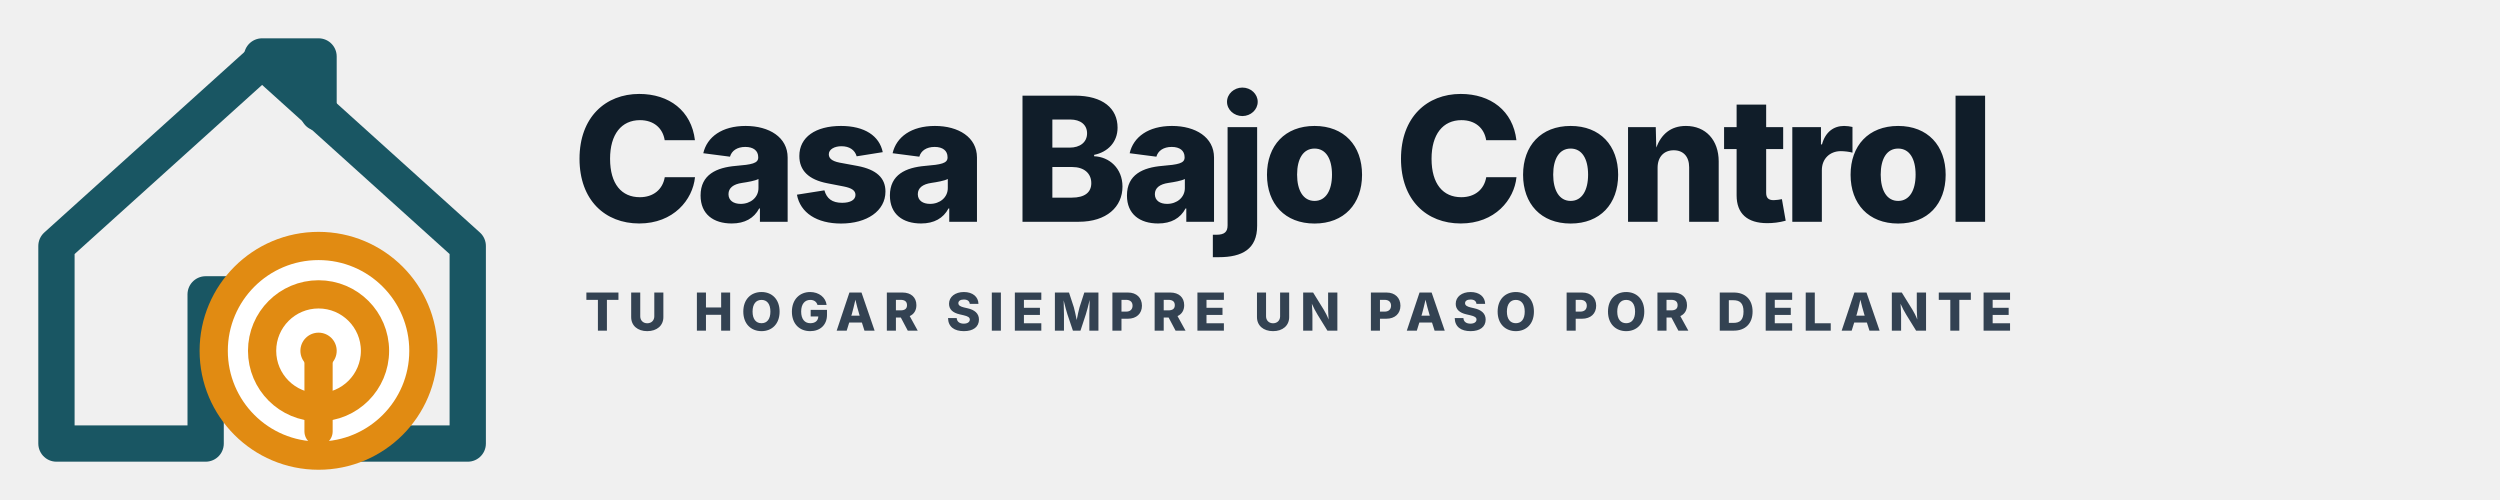
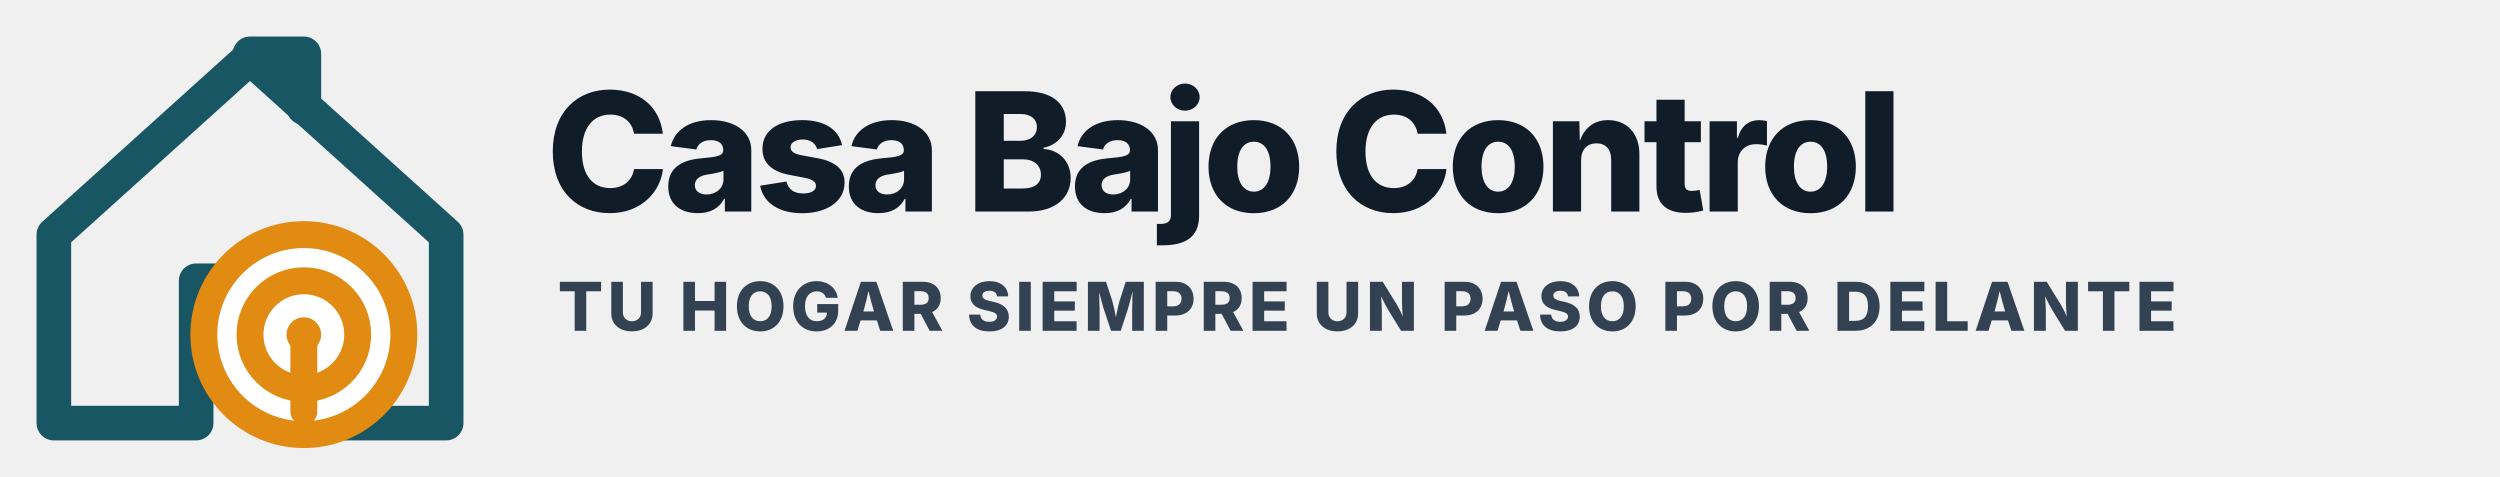
- <svg xmlns="http://www.w3.org/2000/svg" viewBox="0 0 620 124" role="img" aria-labelledby="title desc">
+ <svg xmlns="http://www.w3.org/2000/svg" viewBox="0 0 650 124" role="img" aria-labelledby="title desc">
  <g transform="translate(2 5)">
    <path d="M12 56 63 10l51 46v49H77V68H49v37H12Z" fill="none" stroke="#195663" stroke-width="9" stroke-linejoin="round" />
    <path d="M63 10v-1h14v14" fill="none" stroke="#195663" stroke-width="9" stroke-linecap="round" stroke-linejoin="round" />
    <circle cx="77" cy="82" r="26" fill="#fff" stroke="#e18b12" stroke-width="7" />
    <circle cx="77" cy="82" r="14" fill="none" stroke="#e18b12" stroke-width="7" />
    <path d="M77 82v20" stroke="#e18b12" stroke-width="7" stroke-linecap="round" />
    <circle cx="77" cy="82" r="4.5" fill="#e18b12" />
  </g>
  <text x="142" y="55" font-family="Inter, Arial, sans-serif" font-size="43" font-weight="800" letter-spacing="-1.5" fill="#101d29">Casa Bajo Control</text>
-   <text x="145" y="82" font-family="Inter, Arial, sans-serif" font-size="13" font-weight="800" letter-spacing="2" fill="#334252">TU HOGAR SIEMPRE UN PASO POR DELANTE</text>
+   <text x="145" y="86" font-family="Inter, Arial, sans-serif" font-size="17.5" font-weight="800" letter-spacing="1.1" fill="#334252">TU HOGAR SIEMPRE UN PASO POR DELANTE</text>
</svg>
